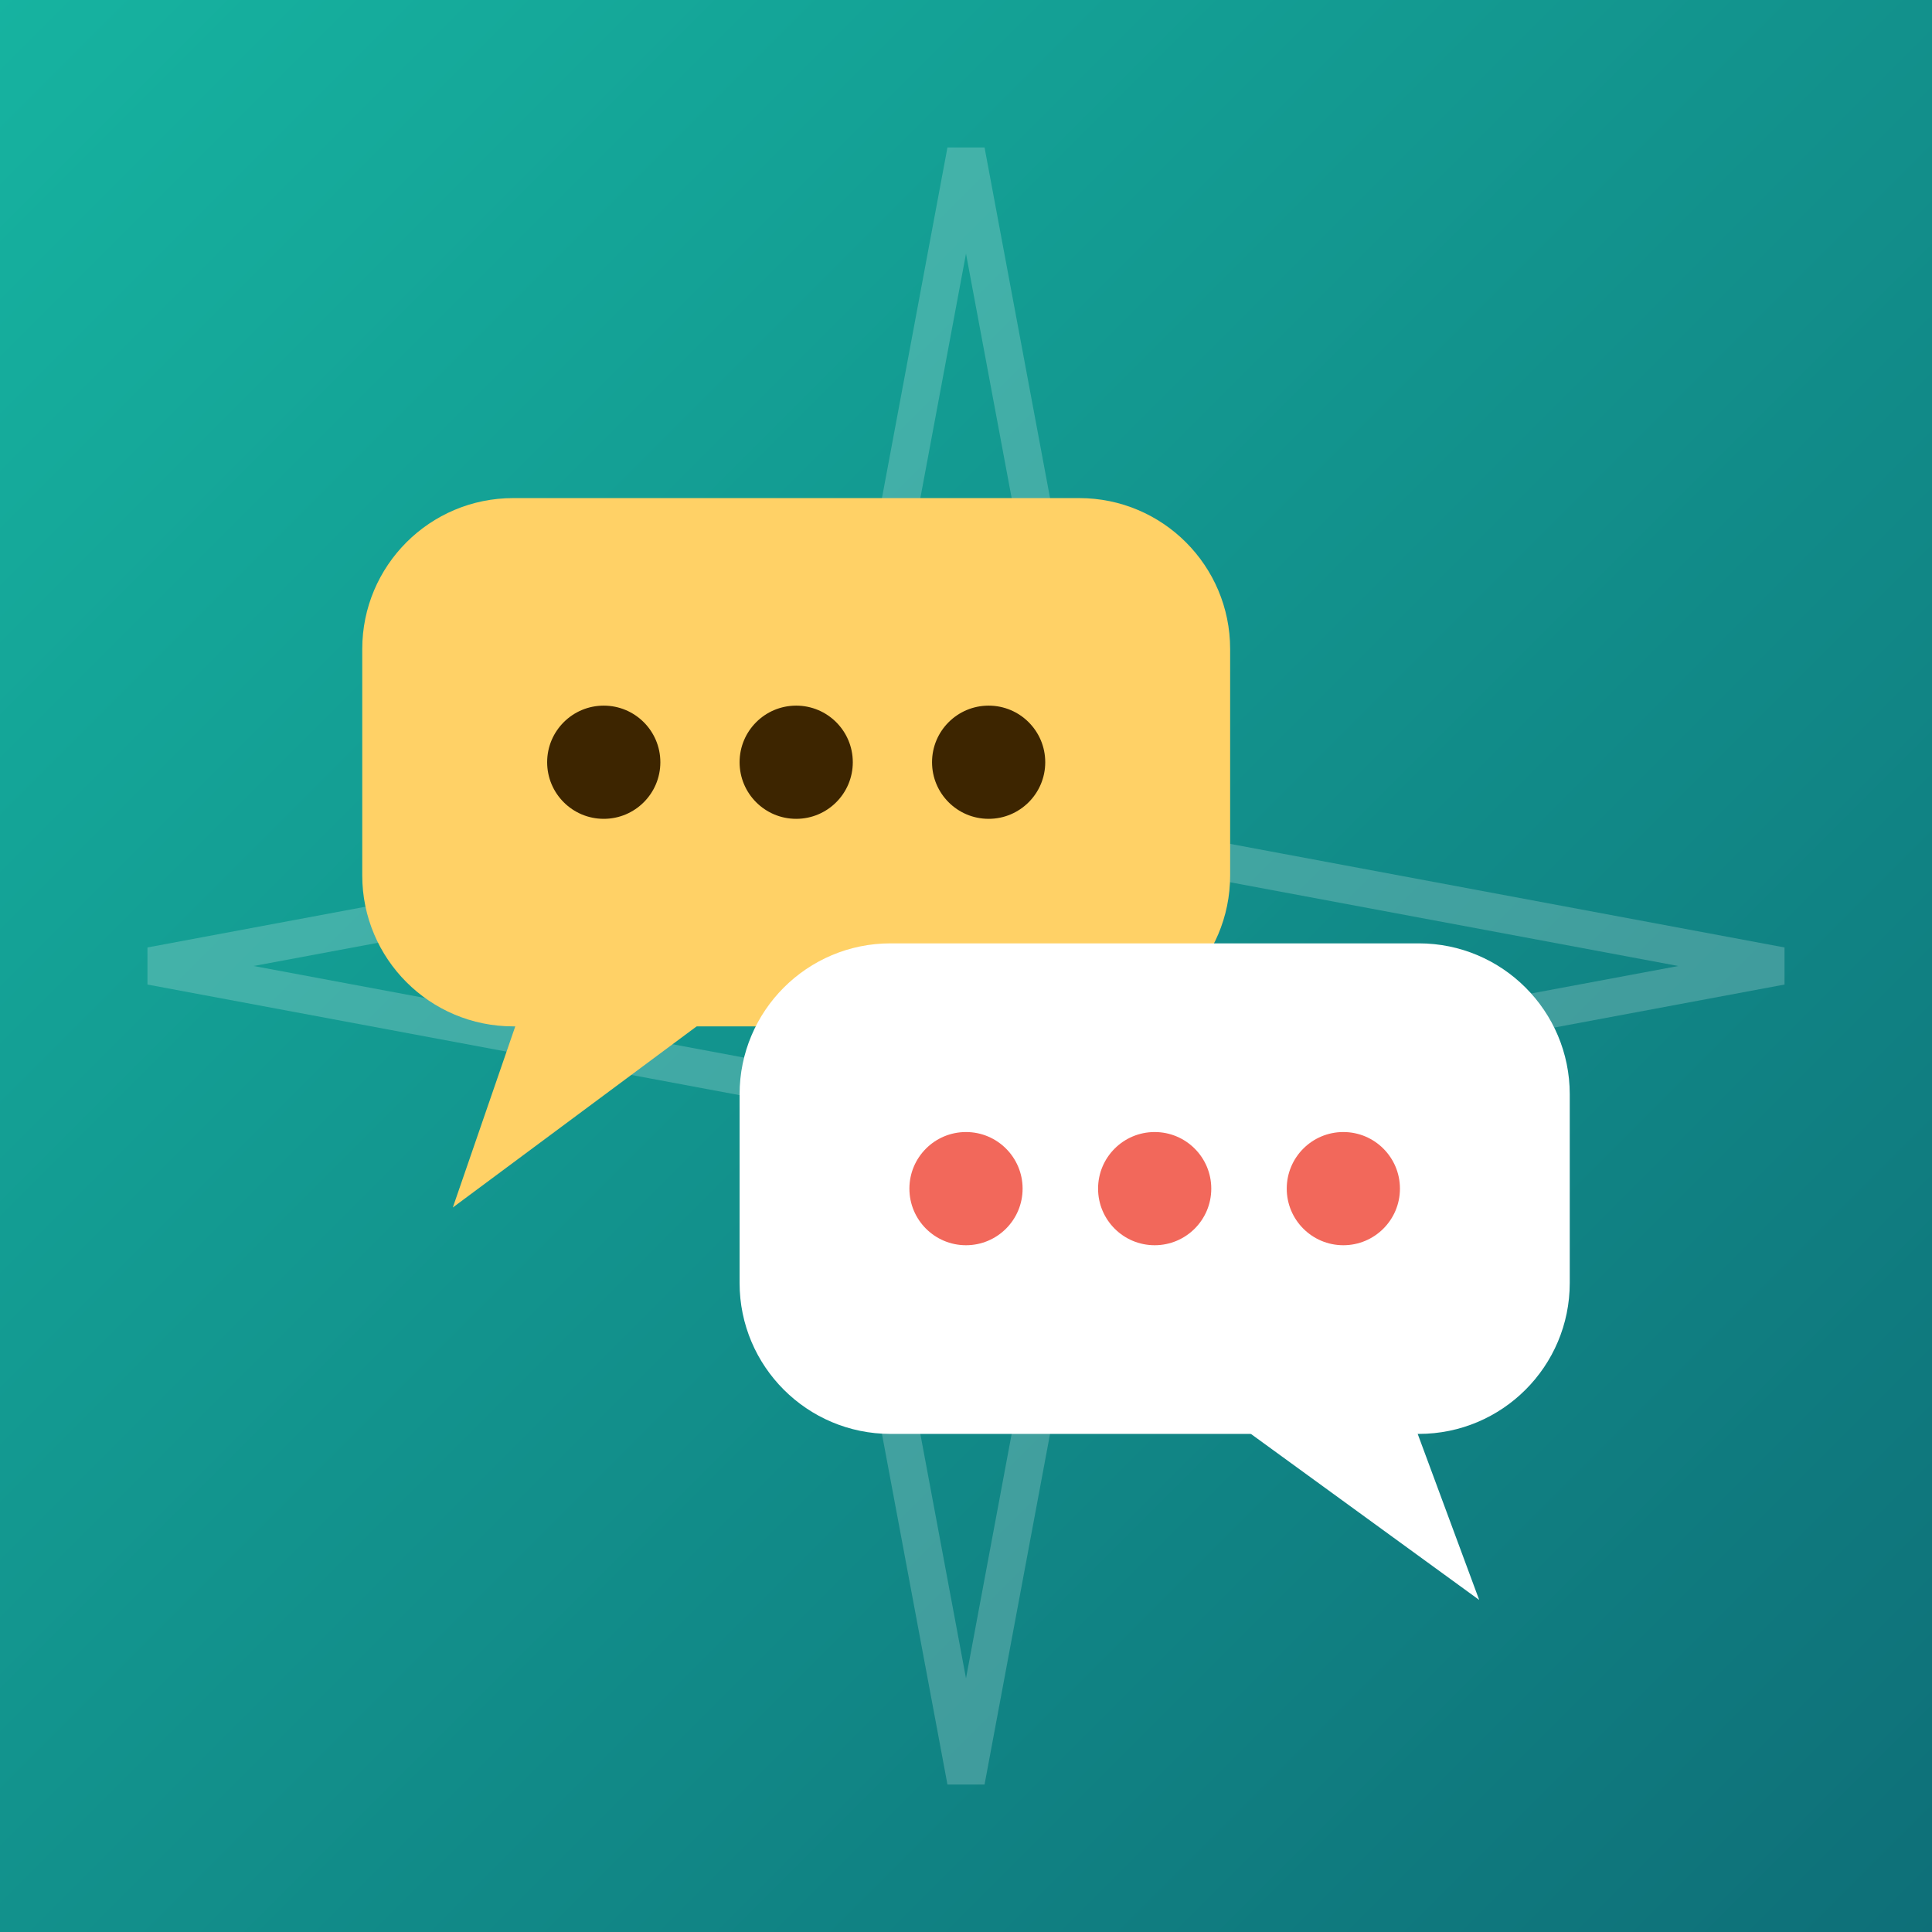
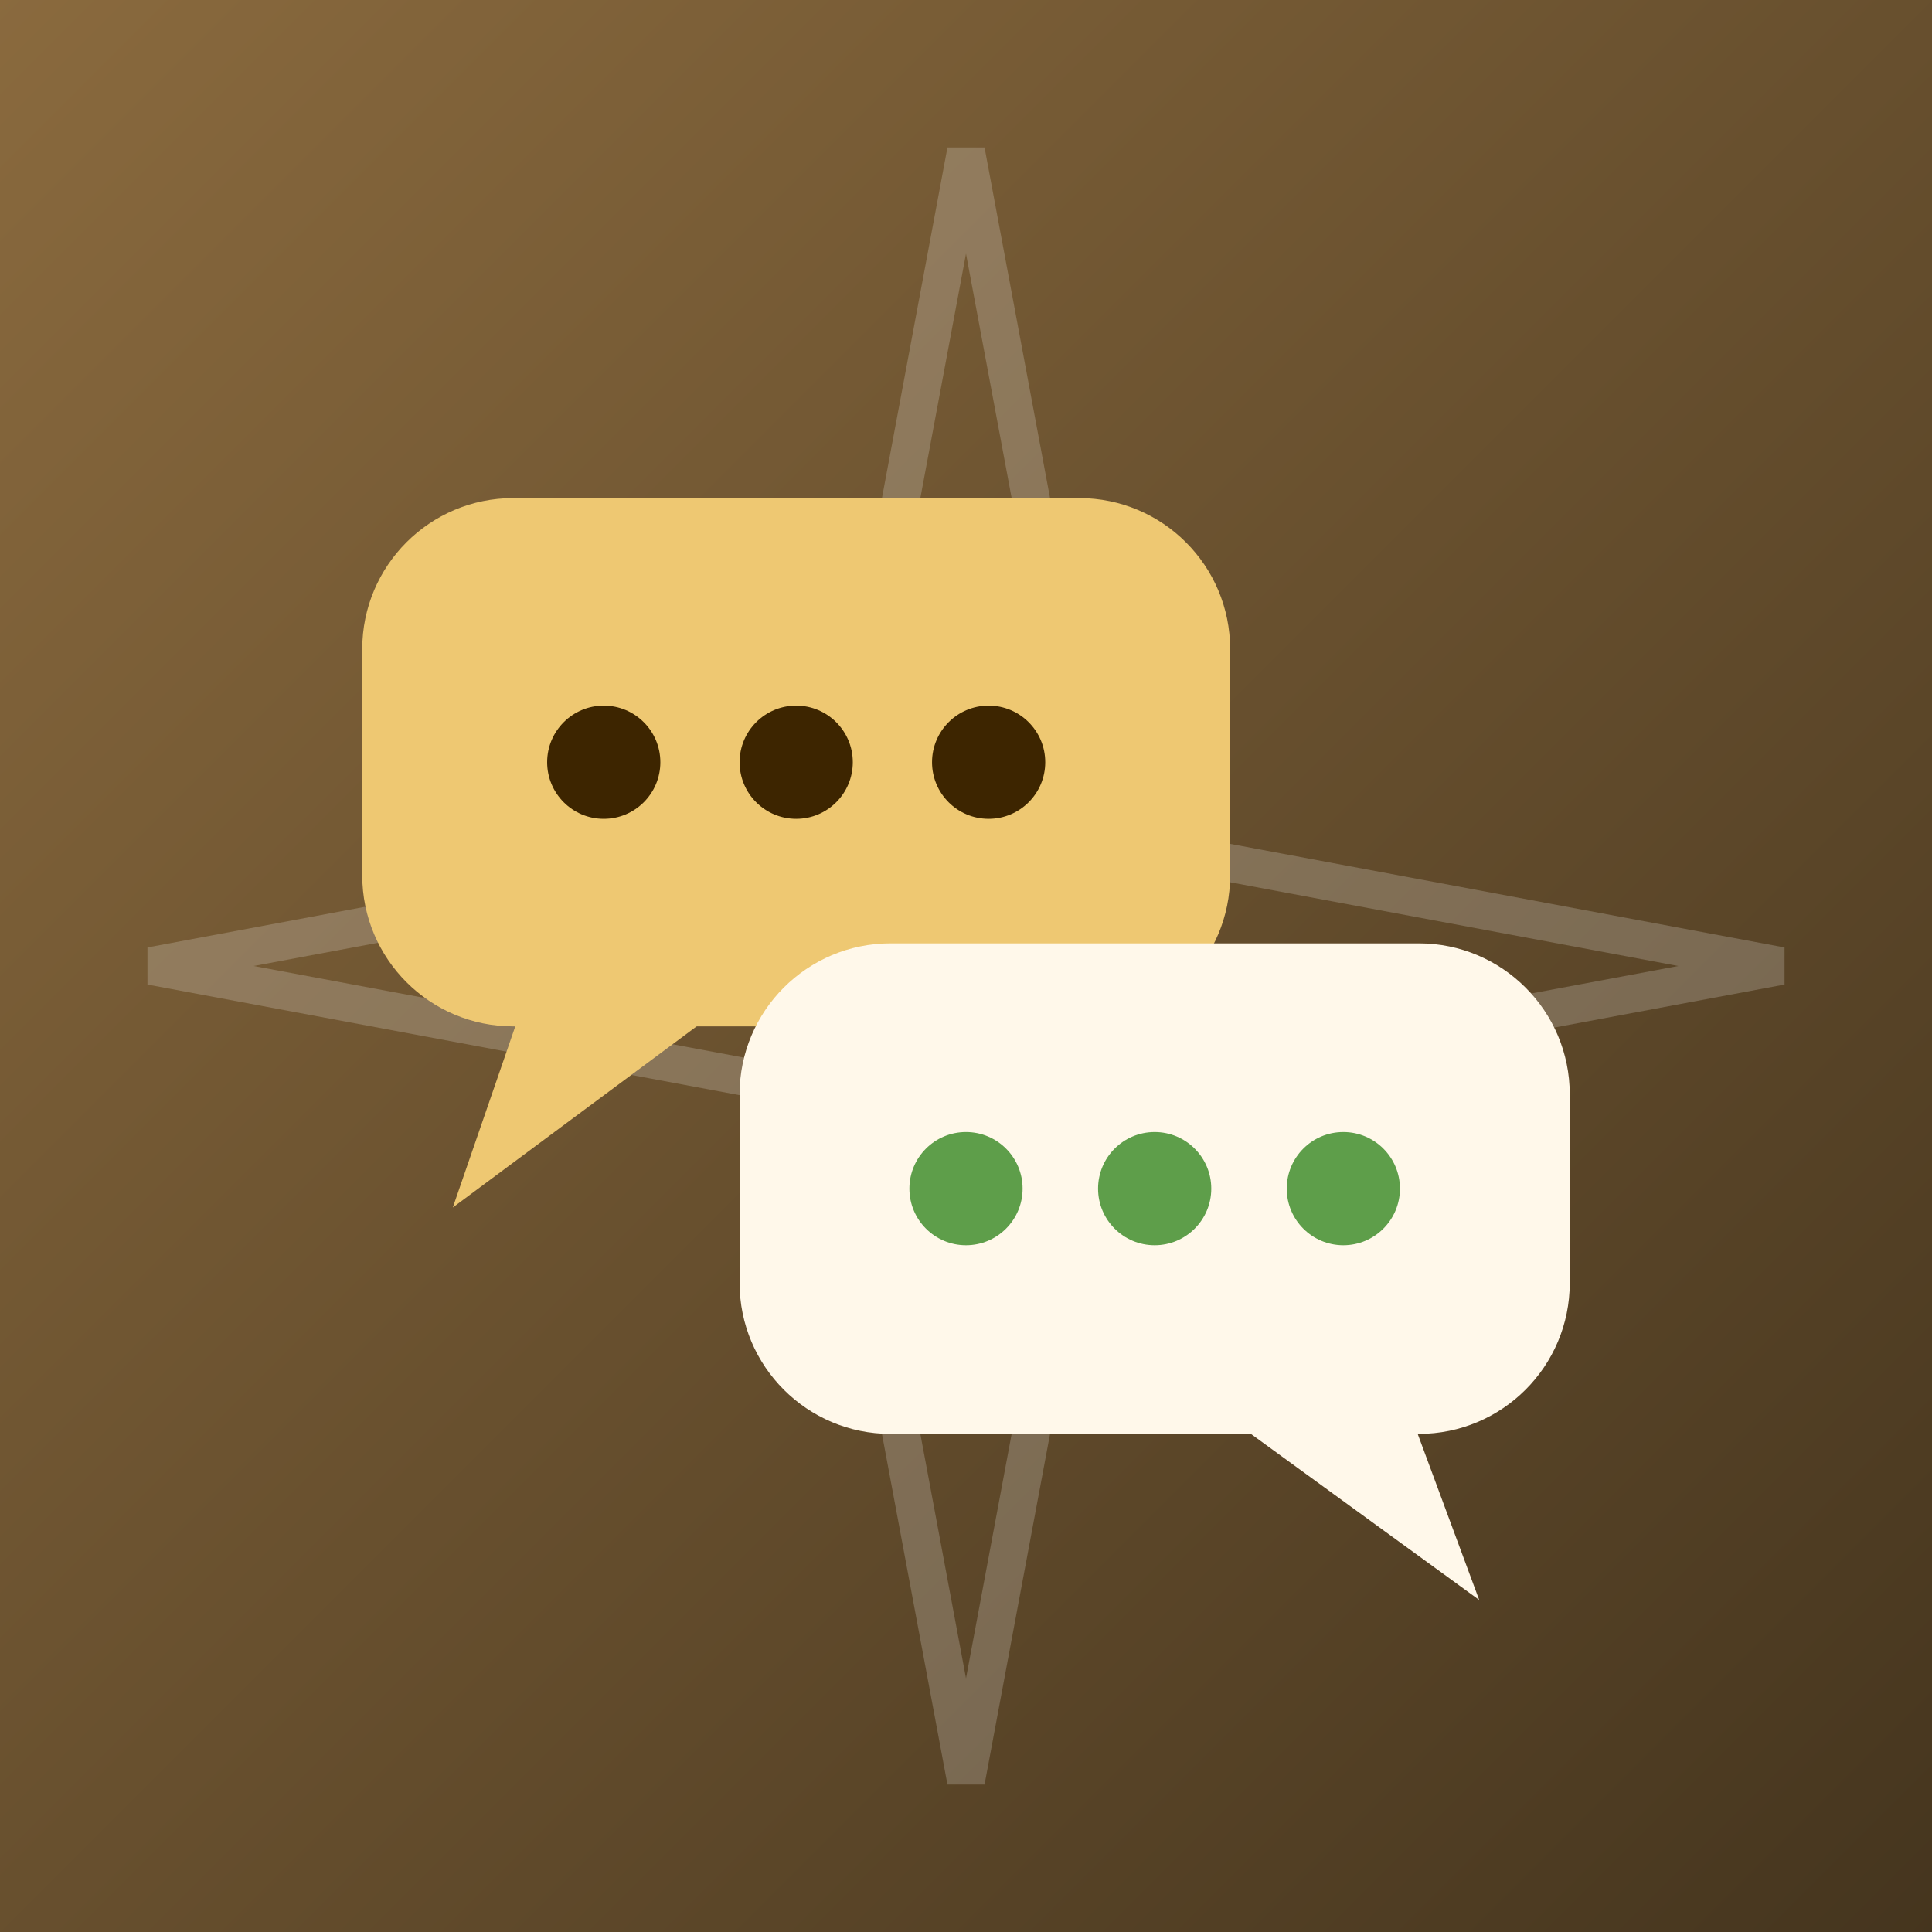
<svg xmlns="http://www.w3.org/2000/svg" viewBox="0 0 512 512">
  <defs>
    <linearGradient id="g" x1="0" y1="0" x2="1" y2="1">
-       <stop offset="0" stop-color="#16B3A0" />
-       <stop offset="1" stop-color="#0E6F78" />
+       <stop offset="0" stop-color="#8A6A3E" />
+       <stop offset="1" stop-color="#45351E" />
    </linearGradient>
  </defs>
  <rect width="512" height="512" rx="0" fill="url(#g)" />
  <g fill="none" stroke="#FFFFFF" stroke-width="10" opacity=".2">
    <path d="M256 40 L290 222 L472 256 L290 290 L256 472 L222 290 L40 256 L222 222 Z" />
  </g>
-   <rect x="96" y="132" width="230" height="140" rx="40" fill="#FFD166" />
-   <path d="M140 262 L120 320 L190 268 Z" fill="#FFD166" />
-   <rect x="196" y="250" width="220" height="130" rx="40" fill="#FFFFFF" />
-   <path d="M372 370 L392 424 L326 376 Z" fill="#FFFFFF" />
+   <rect x="96" y="132" width="230" height="140" rx="40" fill="#EEC872" />
+   <path d="M140 262 L120 320 L190 268 Z" fill="#EEC872" />
+   <rect x="196" y="250" width="220" height="130" rx="40" fill="#FFF8EA" />
+   <path d="M372 370 L392 424 L326 376 Z" fill="#FFF8EA" />
  <g fill="#3D2500">
    <circle cx="160" cy="202" r="15" />
    <circle cx="211" cy="202" r="15" />
    <circle cx="262" cy="202" r="15" />
  </g>
-   <g fill="#F2685B">
+   <g fill="#5E9E4A">
    <circle cx="256" cy="315" r="15" />
    <circle cx="306" cy="315" r="15" />
    <circle cx="356" cy="315" r="15" />
  </g>
</svg>
